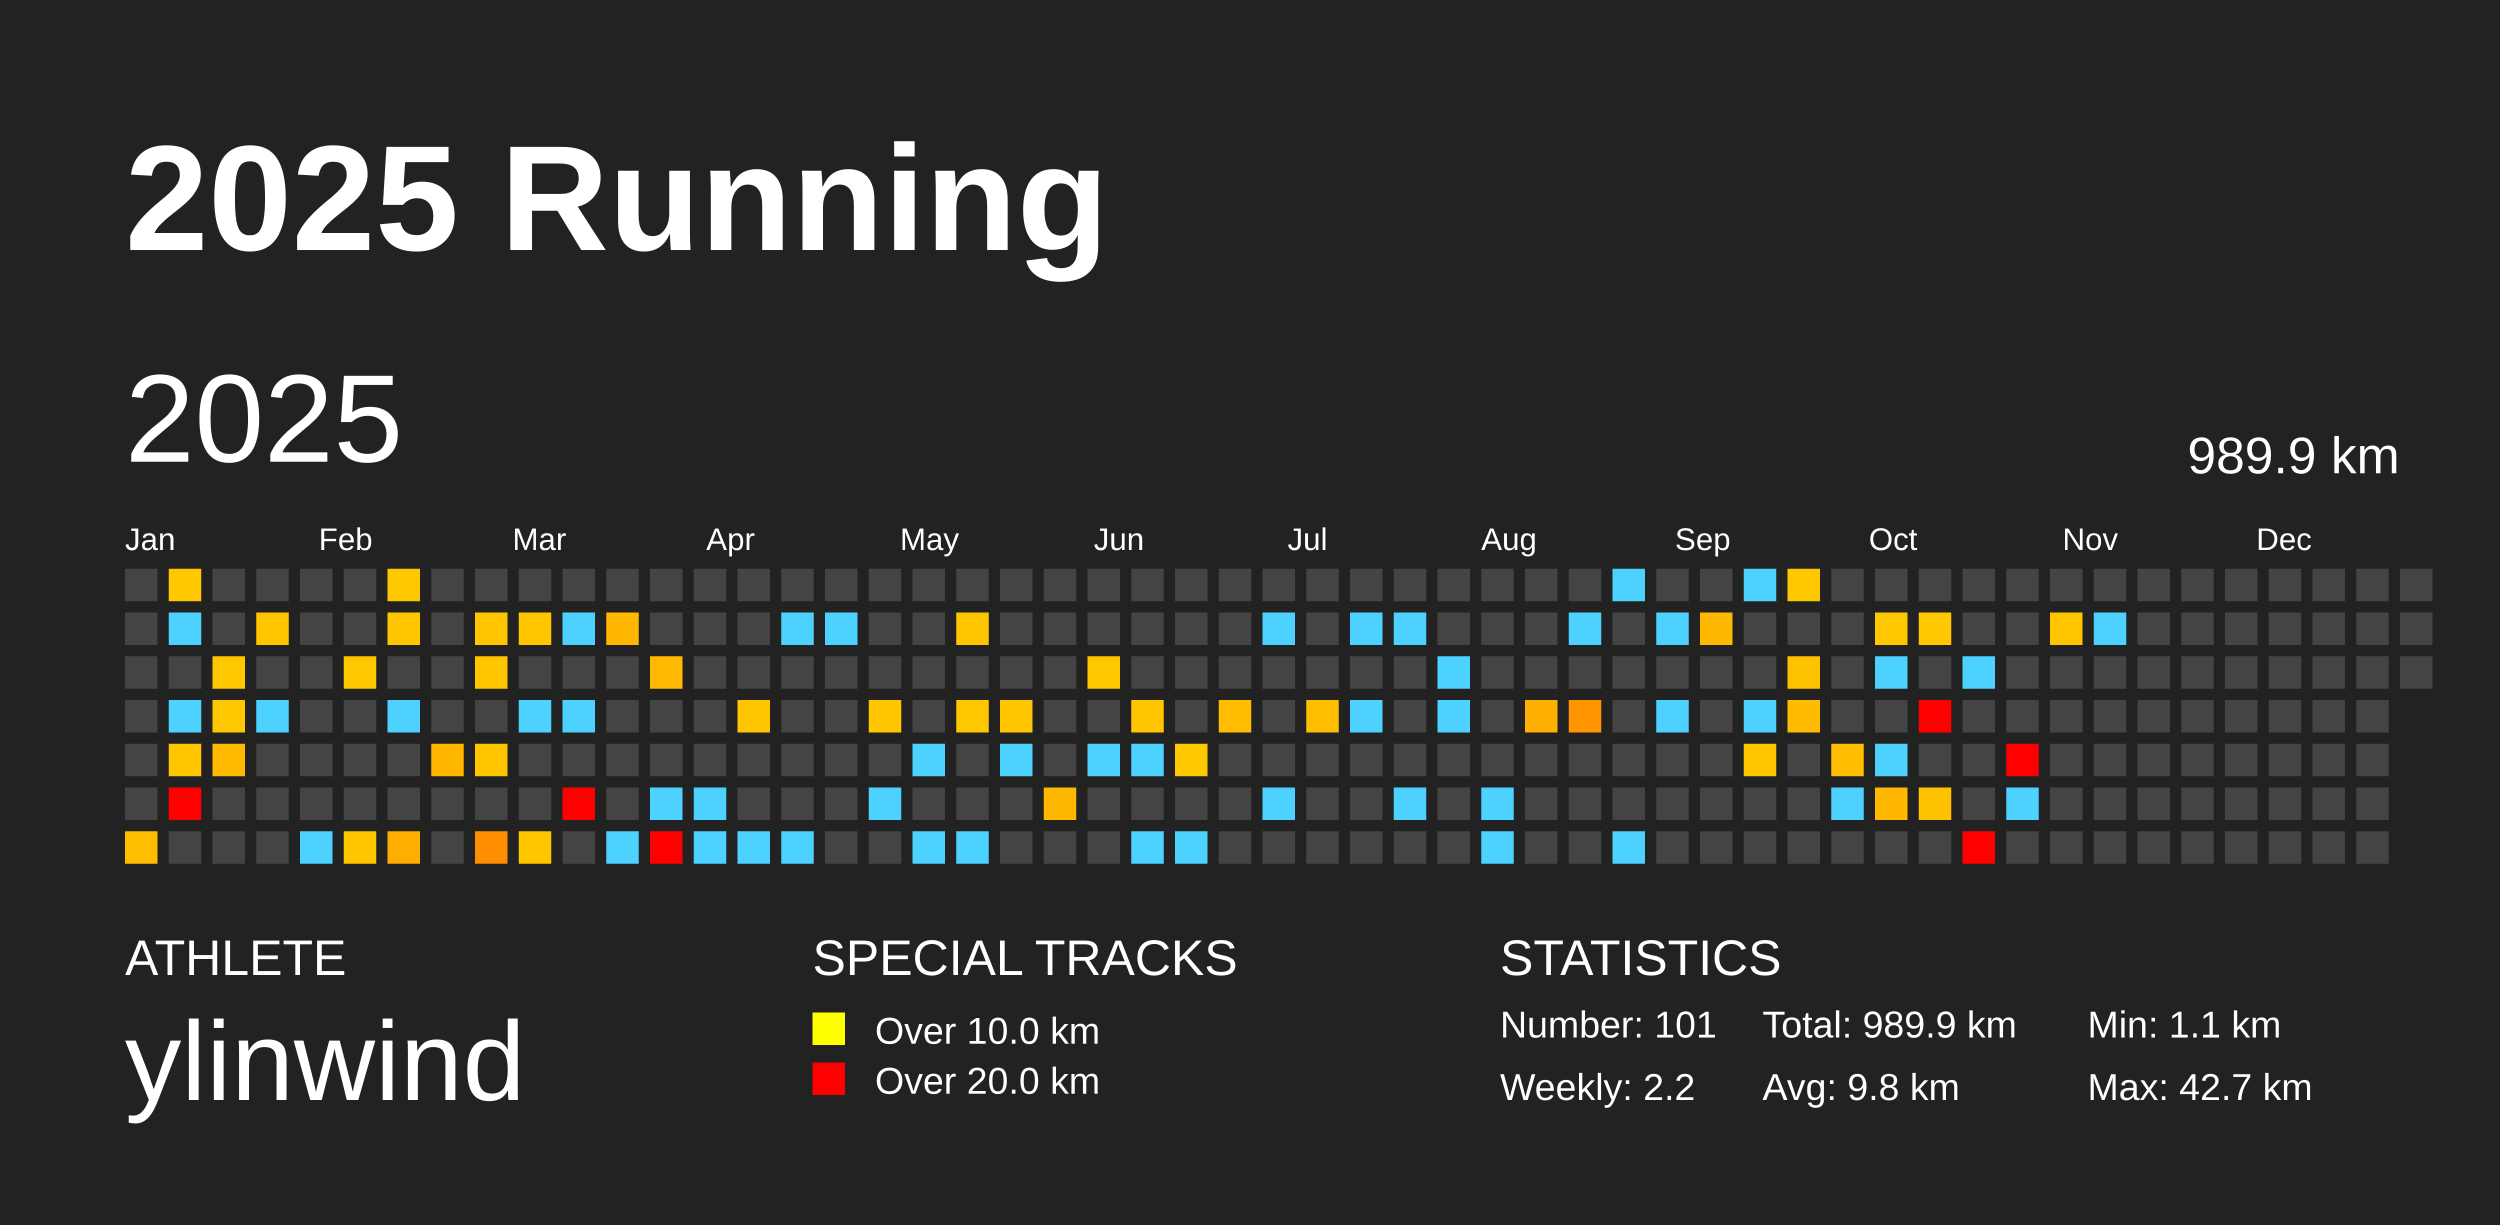
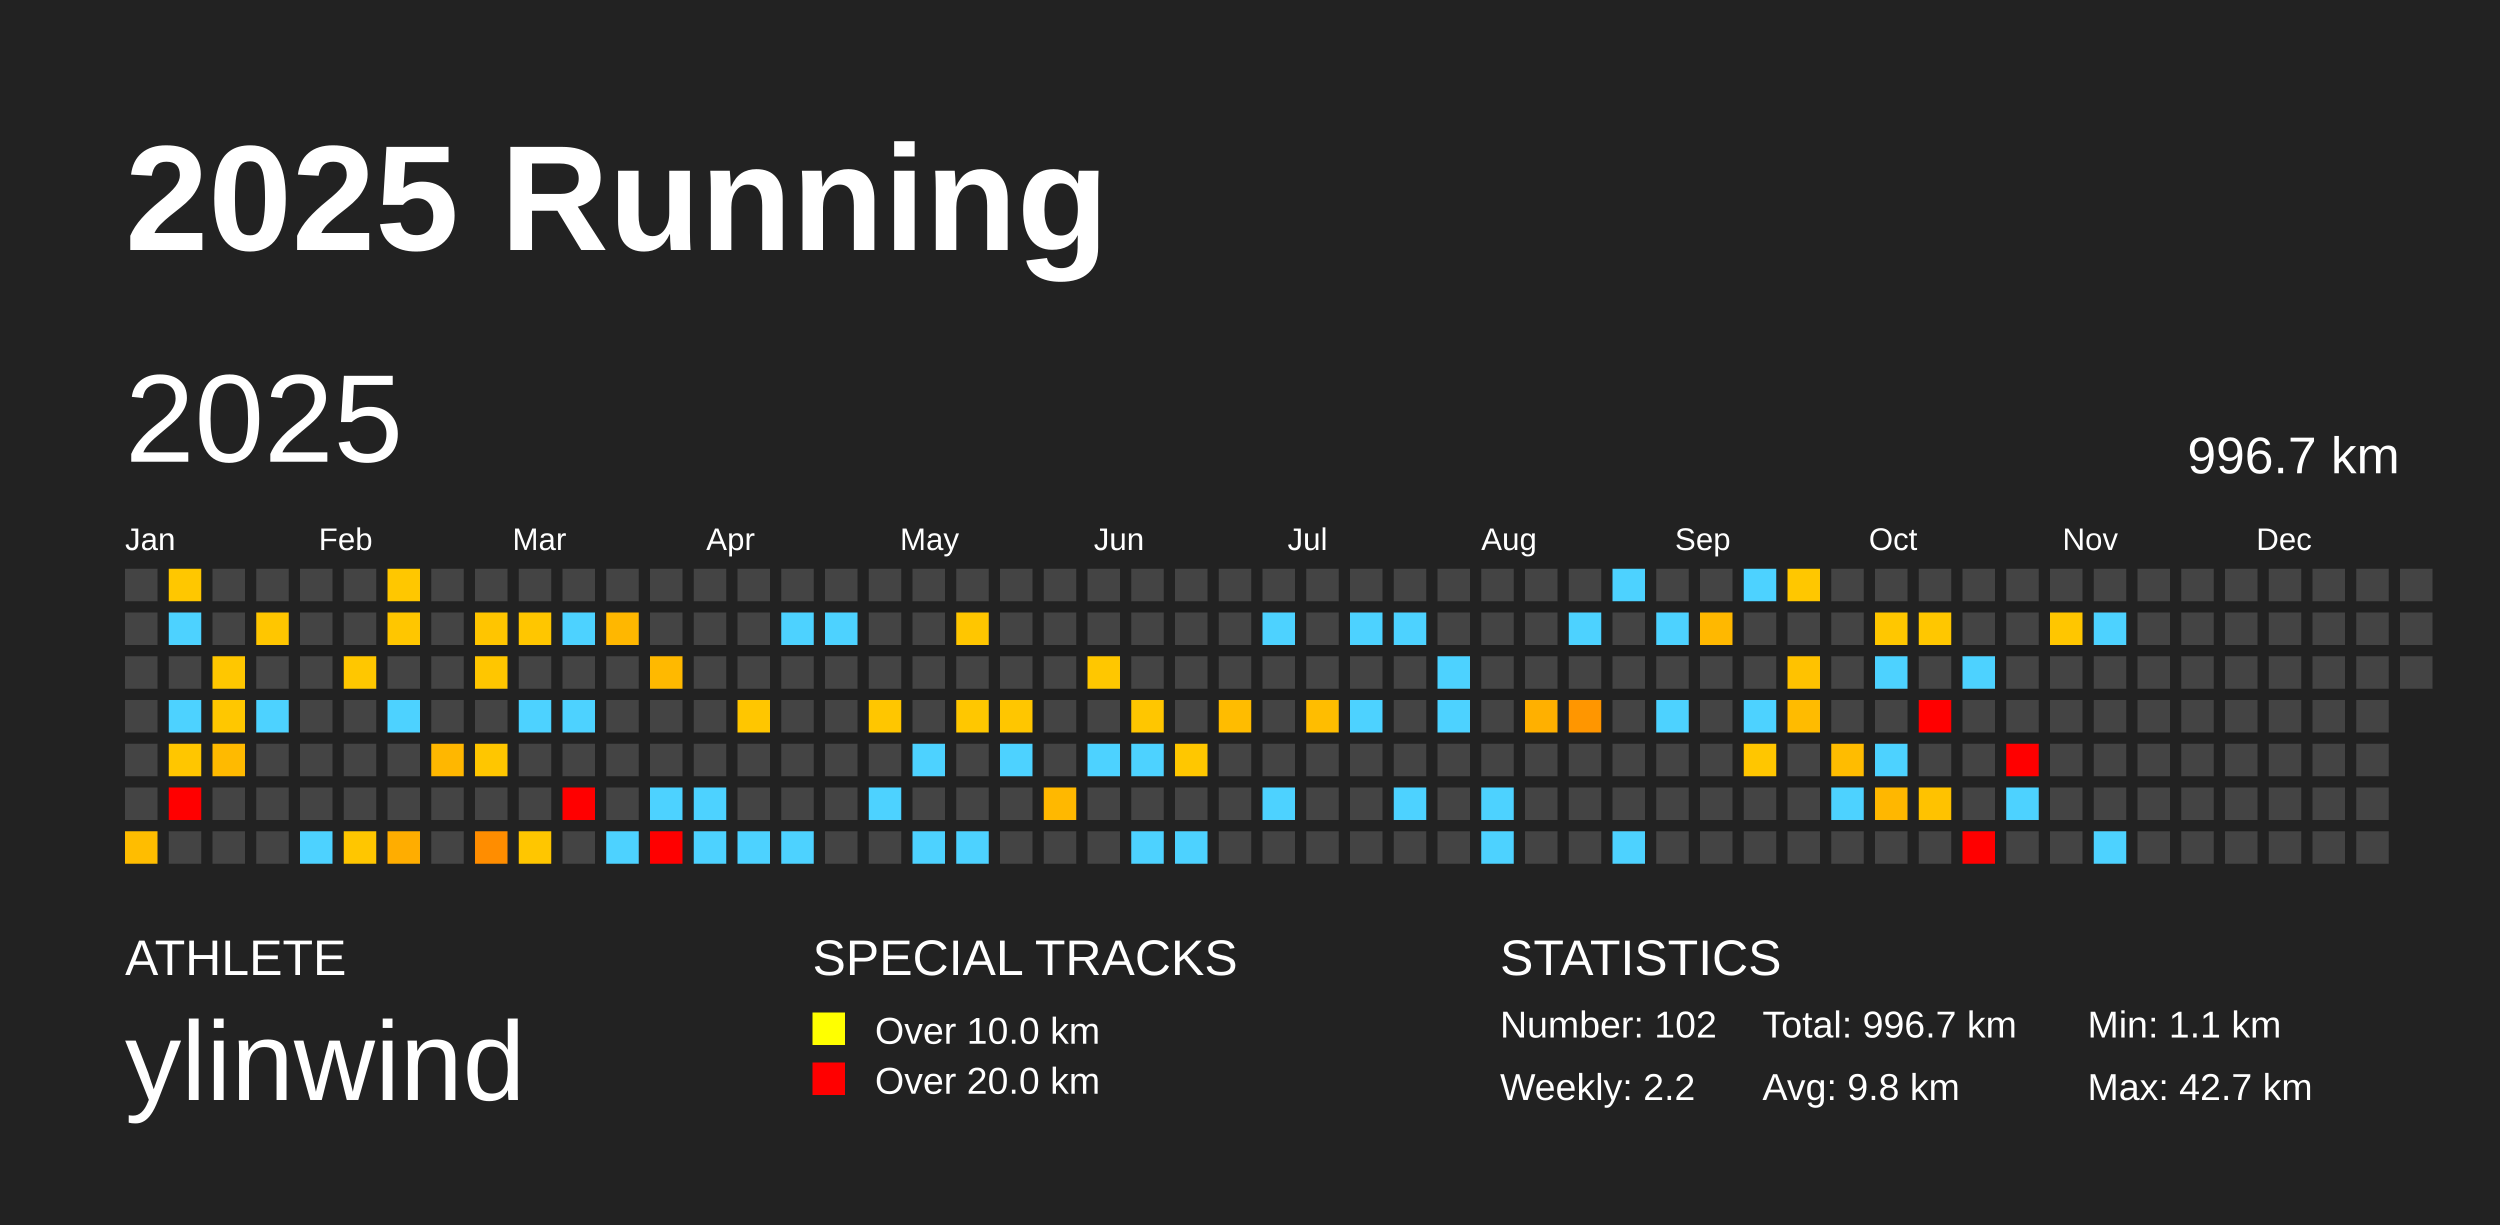
<svg xmlns="http://www.w3.org/2000/svg" baseProfile="full" height="98mm" version="1.1" viewBox="0,0,200,98" width="200mm">
  <defs />
  <rect fill="#222222" height="98" width="200" x="0" y="0" />
  <text fill="#FFFFFF" style="font-size:12px; font-family:Arial; font-weight:bold;" x="10" y="20">2025 Running</text>
  <text fill="#FFFFFF" style="font-size:4px; font-family:Arial" x="10" y="78">ATHLETE</text>
  <text fill="#FFFFFF" style="font-size:9px; font-family:Arial" x="10" y="88">ylinwind</text>
  <text fill="#FFFFFF" style="font-size:4px; font-family:Arial" x="65" y="78">SPECIAL TRACKS</text>
  <rect fill="yellow" height="2.6" width="2.6" x="65" y="81" />
  <text fill="#FFFFFF" style="font-size:3px; font-family:Arial" x="70" y="83.5">Over 10.0 km</text>
  <rect fill="red" height="2.6" width="2.6" x="65" y="85" />
  <text fill="#FFFFFF" style="font-size:3px; font-family:Arial" x="70" y="87.5">Over 20.0 km</text>
  <text fill="#FFFFFF" style="font-size:4px; font-family:Arial" x="120" y="78">STATISTICS</text>
-   <text fill="#FFFFFF" style="font-size:3px; font-family:Arial" x="120" y="83">Number: 101</text>
+   <text fill="#FFFFFF" style="font-size:3px; font-family:Arial" x="120" y="83">Number: 102</text>
  <text fill="#FFFFFF" style="font-size:3px; font-family:Arial" x="120" y="88">Weekly: 2.2</text>
-   <text fill="#FFFFFF" style="font-size:3px; font-family:Arial" x="141" y="83">Total: 989.9 km</text>
+   <text fill="#FFFFFF" style="font-size:3px; font-family:Arial" x="141" y="83">Total: 996.7 km</text>
  <text fill="#FFFFFF" style="font-size:3px; font-family:Arial" x="141" y="88">Avg: 9.8 km</text>
  <text fill="#FFFFFF" style="font-size:3px; font-family:Arial" x="167" y="83">Min: 1.1 km</text>
  <text fill="#FFFFFF" style="font-size:3px; font-family:Arial" x="167" y="88">Max: 42.7 km</text>
  <text dominant-baseline="hanging" fill="#FFFFFF" style="font-size:10.0px; font-family:Arial;" x="10" y="30">2025</text>
-   <text dominant-baseline="hanging" fill="#FFFFFF" style="font-size:4.125px; font-family:Arial;" x="175" y="35">989.9 km</text>
+   <text dominant-baseline="hanging" fill="#FFFFFF" style="font-size:4.125px; font-family:Arial;" x="175" y="35">996.7 km</text>
  <text fill="#FFFFFF" style="font-size:2.5px; font-family:Arial" x="10.0" y="44">Jan</text>
  <text fill="#FFFFFF" style="font-size:2.5px; font-family:Arial" x="25.5" y="44">Feb</text>
  <text fill="#FFFFFF" style="font-size:2.5px; font-family:Arial" x="41.0" y="44">Mar</text>
  <text fill="#FFFFFF" style="font-size:2.5px; font-family:Arial" x="56.5" y="44">Apr</text>
  <text fill="#FFFFFF" style="font-size:2.5px; font-family:Arial" x="72.0" y="44">May</text>
  <text fill="#FFFFFF" style="font-size:2.5px; font-family:Arial" x="87.5" y="44">Jun</text>
  <text fill="#FFFFFF" style="font-size:2.5px; font-family:Arial" x="103.0" y="44">Jul</text>
  <text fill="#FFFFFF" style="font-size:2.5px; font-family:Arial" x="118.5" y="44">Aug</text>
  <text fill="#FFFFFF" style="font-size:2.5px; font-family:Arial" x="134.0" y="44">Sep</text>
  <text fill="#FFFFFF" style="font-size:2.5px; font-family:Arial" x="149.5" y="44">Oct</text>
  <text fill="#FFFFFF" style="font-size:2.5px; font-family:Arial" x="165.0" y="44">Nov</text>
  <text fill="#FFFFFF" style="font-size:2.5px; font-family:Arial" x="180.5" y="44">Dec</text>
  <rect fill="#444444" height="2.6" width="2.6" x="10.0" y="45.5" />
  <rect fill="#444444" height="2.6" width="2.6" x="10.0" y="49.0" />
  <rect fill="#444444" height="2.6" width="2.6" x="10.0" y="52.5" />
  <rect fill="#444444" height="2.6" width="2.6" x="10.0" y="56.0" />
  <rect fill="#444444" height="2.6" width="2.6" x="10.0" y="59.5" />
  <rect fill="#444444" height="2.6" width="2.6" x="10.0" y="63.0" />
  <rect fill="#ffbd00" height="2.6" width="2.6" x="10.0" y="66.5" />
  <rect fill="#ffc700" height="2.6" width="2.6" x="13.5" y="45.5" />
  <rect fill="#4dd2ff" height="2.6" width="2.6" x="13.5" y="49.0" />
  <rect fill="#444444" height="2.6" width="2.6" x="13.5" y="52.5" />
  <rect fill="#4dd2ff" height="2.6" width="2.6" x="13.5" y="56.0" />
  <rect fill="#ffc600" height="2.6" width="2.6" x="13.5" y="59.5" />
  <rect fill="red" height="2.6" width="2.6" x="13.5" y="63.0" />
  <rect fill="#444444" height="2.6" width="2.6" x="13.5" y="66.5" />
  <rect fill="#444444" height="2.6" width="2.6" x="17.0" y="45.5" />
  <rect fill="#444444" height="2.6" width="2.6" x="17.0" y="49.0" />
  <rect fill="#ffc700" height="2.6" width="2.6" x="17.0" y="52.5" />
  <rect fill="#ffc700" height="2.6" width="2.6" x="17.0" y="56.0" />
  <rect fill="#ffba00" height="2.6" width="2.6" x="17.0" y="59.5" />
  <rect fill="#444444" height="2.6" width="2.6" x="17.0" y="63.0" />
  <rect fill="#444444" height="2.6" width="2.6" x="17.0" y="66.5" />
  <rect fill="#444444" height="2.6" width="2.6" x="20.5" y="45.5" />
  <rect fill="#ffc600" height="2.6" width="2.6" x="20.5" y="49.0" />
  <rect fill="#444444" height="2.6" width="2.6" x="20.5" y="52.5" />
  <rect fill="#4dd2ff" height="2.6" width="2.6" x="20.5" y="56.0" />
  <rect fill="#444444" height="2.6" width="2.6" x="20.5" y="59.5" />
  <rect fill="#444444" height="2.6" width="2.6" x="20.5" y="63.0" />
  <rect fill="#444444" height="2.6" width="2.6" x="20.5" y="66.5" />
  <rect fill="#444444" height="2.6" width="2.6" x="24.0" y="45.5" />
  <rect fill="#444444" height="2.6" width="2.6" x="24.0" y="49.0" />
  <rect fill="#444444" height="2.6" width="2.6" x="24.0" y="52.5" />
  <rect fill="#444444" height="2.6" width="2.6" x="24.0" y="56.0" />
  <rect fill="#444444" height="2.6" width="2.6" x="24.0" y="59.5" />
  <rect fill="#444444" height="2.6" width="2.6" x="24.0" y="63.0" />
  <rect fill="#4dd2ff" height="2.6" width="2.6" x="24.0" y="66.5" />
  <rect fill="#444444" height="2.6" width="2.6" x="27.5" y="45.5" />
  <rect fill="#444444" height="2.6" width="2.6" x="27.5" y="49.0" />
  <rect fill="#ffc700" height="2.6" width="2.6" x="27.5" y="52.5" />
  <rect fill="#444444" height="2.6" width="2.6" x="27.5" y="56.0" />
  <rect fill="#444444" height="2.6" width="2.6" x="27.5" y="59.5" />
  <rect fill="#444444" height="2.6" width="2.6" x="27.5" y="63.0" />
  <rect fill="#ffc600" height="2.6" width="2.6" x="27.5" y="66.5" />
  <rect fill="#ffc700" height="2.6" width="2.6" x="31.0" y="45.5" />
  <rect fill="#ffc600" height="2.6" width="2.6" x="31.0" y="49.0" />
  <rect fill="#444444" height="2.6" width="2.6" x="31.0" y="52.5" />
  <rect fill="#4dd2ff" height="2.6" width="2.6" x="31.0" y="56.0" />
  <rect fill="#444444" height="2.6" width="2.6" x="31.0" y="59.5" />
  <rect fill="#444444" height="2.6" width="2.6" x="31.0" y="63.0" />
  <rect fill="#ffad00" height="2.6" width="2.6" x="31.0" y="66.5" />
  <rect fill="#444444" height="2.6" width="2.6" x="34.5" y="45.5" />
  <rect fill="#444444" height="2.6" width="2.6" x="34.5" y="49.0" />
  <rect fill="#444444" height="2.6" width="2.6" x="34.5" y="52.5" />
  <rect fill="#444444" height="2.6" width="2.6" x="34.5" y="56.0" />
  <rect fill="#ffb700" height="2.6" width="2.6" x="34.5" y="59.5" />
  <rect fill="#444444" height="2.6" width="2.6" x="34.5" y="63.0" />
  <rect fill="#444444" height="2.6" width="2.6" x="34.5" y="66.5" />
  <rect fill="#444444" height="2.6" width="2.6" x="38.0" y="45.5" />
  <rect fill="#ffc500" height="2.6" width="2.6" x="38.0" y="49.0" />
  <rect fill="#ffc600" height="2.6" width="2.6" x="38.0" y="52.5" />
  <rect fill="#444444" height="2.6" width="2.6" x="38.0" y="56.0" />
  <rect fill="#ffc600" height="2.6" width="2.6" x="38.0" y="59.5" />
  <rect fill="#444444" height="2.6" width="2.6" x="38.0" y="63.0" />
  <rect fill="#ff8d00" height="2.6" width="2.6" x="38.0" y="66.5" />
  <rect fill="#444444" height="2.6" width="2.6" x="41.5" y="45.5" />
  <rect fill="#ffc600" height="2.6" width="2.6" x="41.5" y="49.0" />
  <rect fill="#444444" height="2.6" width="2.6" x="41.5" y="52.5" />
  <rect fill="#4dd2ff" height="2.6" width="2.6" x="41.5" y="56.0" />
  <rect fill="#444444" height="2.6" width="2.6" x="41.5" y="59.5" />
  <rect fill="#444444" height="2.6" width="2.6" x="41.5" y="63.0" />
  <rect fill="#ffc600" height="2.6" width="2.6" x="41.5" y="66.5" />
  <rect fill="#444444" height="2.6" width="2.6" x="45.0" y="45.5" />
  <rect fill="#4dd2ff" height="2.6" width="2.6" x="45.0" y="49.0" />
  <rect fill="#444444" height="2.6" width="2.6" x="45.0" y="52.5" />
  <rect fill="#4dd2ff" height="2.6" width="2.6" x="45.0" y="56.0" />
  <rect fill="#444444" height="2.6" width="2.6" x="45.0" y="59.5" />
  <rect fill="red" height="2.6" width="2.6" x="45.0" y="63.0" />
  <rect fill="#444444" height="2.6" width="2.6" x="45.0" y="66.5" />
  <rect fill="#444444" height="2.6" width="2.6" x="48.5" y="45.5" />
  <rect fill="#ffb700" height="2.6" width="2.6" x="48.5" y="49.0" />
  <rect fill="#444444" height="2.6" width="2.6" x="48.5" y="52.5" />
  <rect fill="#444444" height="2.6" width="2.6" x="48.5" y="56.0" />
  <rect fill="#444444" height="2.6" width="2.6" x="48.5" y="59.5" />
  <rect fill="#444444" height="2.6" width="2.6" x="48.5" y="63.0" />
  <rect fill="#4dd2ff" height="2.6" width="2.6" x="48.5" y="66.5" />
  <rect fill="#444444" height="2.6" width="2.6" x="52.0" y="45.5" />
  <rect fill="#444444" height="2.6" width="2.6" x="52.0" y="49.0" />
  <rect fill="#ffb900" height="2.6" width="2.6" x="52.0" y="52.5" />
  <rect fill="#444444" height="2.6" width="2.6" x="52.0" y="56.0" />
  <rect fill="#444444" height="2.6" width="2.6" x="52.0" y="59.5" />
  <rect fill="#4dd2ff" height="2.6" width="2.6" x="52.0" y="63.0" />
  <rect fill="red" height="2.6" width="2.6" x="52.0" y="66.5" />
  <rect fill="#444444" height="2.6" width="2.6" x="55.5" y="45.5" />
  <rect fill="#444444" height="2.6" width="2.6" x="55.5" y="49.0" />
  <rect fill="#444444" height="2.6" width="2.6" x="55.5" y="52.5" />
  <rect fill="#444444" height="2.6" width="2.6" x="55.5" y="56.0" />
  <rect fill="#444444" height="2.6" width="2.6" x="55.5" y="59.5" />
  <rect fill="#4dd2ff" height="2.6" width="2.6" x="55.5" y="63.0" />
  <rect fill="#4dd2ff" height="2.6" width="2.6" x="55.5" y="66.5" />
  <rect fill="#444444" height="2.6" width="2.6" x="59.0" y="45.5" />
  <rect fill="#444444" height="2.6" width="2.6" x="59.0" y="49.0" />
  <rect fill="#444444" height="2.6" width="2.6" x="59.0" y="52.5" />
  <rect fill="#ffc600" height="2.6" width="2.6" x="59.0" y="56.0" />
  <rect fill="#444444" height="2.6" width="2.6" x="59.0" y="59.5" />
  <rect fill="#444444" height="2.6" width="2.6" x="59.0" y="63.0" />
  <rect fill="#4dd2ff" height="2.6" width="2.6" x="59.0" y="66.5" />
  <rect fill="#444444" height="2.6" width="2.6" x="62.5" y="45.5" />
  <rect fill="#4dd2ff" height="2.6" width="2.6" x="62.5" y="49.0" />
  <rect fill="#444444" height="2.6" width="2.6" x="62.5" y="52.5" />
  <rect fill="#444444" height="2.6" width="2.6" x="62.5" y="56.0" />
  <rect fill="#444444" height="2.6" width="2.6" x="62.5" y="59.5" />
  <rect fill="#444444" height="2.6" width="2.6" x="62.5" y="63.0" />
  <rect fill="#4dd2ff" height="2.6" width="2.6" x="62.5" y="66.5" />
  <rect fill="#444444" height="2.6" width="2.6" x="66.0" y="45.5" />
  <rect fill="#4dd2ff" height="2.6" width="2.6" x="66.0" y="49.0" />
  <rect fill="#444444" height="2.6" width="2.6" x="66.0" y="52.5" />
  <rect fill="#444444" height="2.6" width="2.6" x="66.0" y="56.0" />
  <rect fill="#444444" height="2.6" width="2.6" x="66.0" y="59.5" />
  <rect fill="#444444" height="2.6" width="2.6" x="66.0" y="63.0" />
  <rect fill="#444444" height="2.6" width="2.6" x="66.0" y="66.5" />
  <rect fill="#444444" height="2.6" width="2.6" x="69.5" y="45.5" />
  <rect fill="#444444" height="2.6" width="2.6" x="69.5" y="49.0" />
  <rect fill="#444444" height="2.6" width="2.6" x="69.5" y="52.5" />
  <rect fill="#ffc600" height="2.6" width="2.6" x="69.5" y="56.0" />
  <rect fill="#444444" height="2.6" width="2.6" x="69.5" y="59.5" />
  <rect fill="#4dd2ff" height="2.6" width="2.6" x="69.5" y="63.0" />
  <rect fill="#444444" height="2.6" width="2.6" x="69.5" y="66.5" />
  <rect fill="#444444" height="2.6" width="2.6" x="73.0" y="45.5" />
  <rect fill="#444444" height="2.6" width="2.6" x="73.0" y="49.0" />
  <rect fill="#444444" height="2.6" width="2.6" x="73.0" y="52.5" />
  <rect fill="#444444" height="2.6" width="2.6" x="73.0" y="56.0" />
  <rect fill="#4dd2ff" height="2.6" width="2.6" x="73.0" y="59.5" />
  <rect fill="#444444" height="2.6" width="2.6" x="73.0" y="63.0" />
  <rect fill="#4dd2ff" height="2.6" width="2.6" x="73.0" y="66.5" />
  <rect fill="#444444" height="2.6" width="2.6" x="76.5" y="45.5" />
  <rect fill="#ffc600" height="2.6" width="2.6" x="76.5" y="49.0" />
  <rect fill="#444444" height="2.6" width="2.6" x="76.5" y="52.5" />
  <rect fill="#ffc700" height="2.6" width="2.6" x="76.5" y="56.0" />
  <rect fill="#444444" height="2.6" width="2.6" x="76.5" y="59.5" />
  <rect fill="#444444" height="2.6" width="2.6" x="76.5" y="63.0" />
  <rect fill="#4dd2ff" height="2.6" width="2.6" x="76.5" y="66.5" />
  <rect fill="#444444" height="2.6" width="2.6" x="80.0" y="45.5" />
  <rect fill="#444444" height="2.6" width="2.6" x="80.0" y="49.0" />
  <rect fill="#444444" height="2.6" width="2.6" x="80.0" y="52.5" />
  <rect fill="#ffc600" height="2.6" width="2.6" x="80.0" y="56.0" />
  <rect fill="#4dd2ff" height="2.6" width="2.6" x="80.0" y="59.5" />
  <rect fill="#444444" height="2.6" width="2.6" x="80.0" y="63.0" />
  <rect fill="#444444" height="2.6" width="2.6" x="80.0" y="66.5" />
  <rect fill="#444444" height="2.6" width="2.6" x="83.5" y="45.5" />
  <rect fill="#444444" height="2.6" width="2.6" x="83.5" y="49.0" />
  <rect fill="#444444" height="2.6" width="2.6" x="83.5" y="52.5" />
  <rect fill="#444444" height="2.6" width="2.6" x="83.5" y="56.0" />
  <rect fill="#444444" height="2.6" width="2.6" x="83.5" y="59.5" />
  <rect fill="#ffb800" height="2.6" width="2.6" x="83.5" y="63.0" />
  <rect fill="#444444" height="2.6" width="2.6" x="83.5" y="66.5" />
  <rect fill="#444444" height="2.6" width="2.6" x="87.0" y="45.5" />
  <rect fill="#444444" height="2.6" width="2.6" x="87.0" y="49.0" />
  <rect fill="#ffc700" height="2.6" width="2.6" x="87.0" y="52.5" />
  <rect fill="#444444" height="2.6" width="2.6" x="87.0" y="56.0" />
  <rect fill="#4dd2ff" height="2.6" width="2.6" x="87.0" y="59.5" />
  <rect fill="#444444" height="2.6" width="2.6" x="87.0" y="63.0" />
  <rect fill="#444444" height="2.6" width="2.6" x="87.0" y="66.5" />
  <rect fill="#444444" height="2.6" width="2.6" x="90.5" y="45.5" />
  <rect fill="#444444" height="2.6" width="2.6" x="90.5" y="49.0" />
  <rect fill="#444444" height="2.6" width="2.6" x="90.5" y="52.5" />
  <rect fill="#ffc600" height="2.6" width="2.6" x="90.5" y="56.0" />
  <rect fill="#4dd2ff" height="2.6" width="2.6" x="90.5" y="59.5" />
  <rect fill="#444444" height="2.6" width="2.6" x="90.5" y="63.0" />
  <rect fill="#4dd2ff" height="2.6" width="2.6" x="90.5" y="66.5" />
  <rect fill="#444444" height="2.6" width="2.6" x="94.0" y="45.5" />
  <rect fill="#444444" height="2.6" width="2.6" x="94.0" y="49.0" />
  <rect fill="#444444" height="2.6" width="2.6" x="94.0" y="52.5" />
  <rect fill="#444444" height="2.6" width="2.6" x="94.0" y="56.0" />
  <rect fill="#ffc700" height="2.6" width="2.6" x="94.0" y="59.5" />
  <rect fill="#444444" height="2.6" width="2.6" x="94.0" y="63.0" />
  <rect fill="#4dd2ff" height="2.6" width="2.6" x="94.0" y="66.5" />
  <rect fill="#444444" height="2.6" width="2.6" x="97.5" y="45.5" />
  <rect fill="#444444" height="2.6" width="2.6" x="97.5" y="49.0" />
  <rect fill="#444444" height="2.6" width="2.6" x="97.5" y="52.5" />
  <rect fill="#ffbc00" height="2.6" width="2.6" x="97.5" y="56.0" />
  <rect fill="#444444" height="2.6" width="2.6" x="97.5" y="59.5" />
  <rect fill="#444444" height="2.6" width="2.6" x="97.5" y="63.0" />
  <rect fill="#444444" height="2.6" width="2.6" x="97.5" y="66.5" />
  <rect fill="#444444" height="2.6" width="2.6" x="101.0" y="45.5" />
  <rect fill="#4dd2ff" height="2.6" width="2.6" x="101.0" y="49.0" />
  <rect fill="#444444" height="2.6" width="2.6" x="101.0" y="52.5" />
  <rect fill="#444444" height="2.6" width="2.6" x="101.0" y="56.0" />
  <rect fill="#444444" height="2.6" width="2.6" x="101.0" y="59.5" />
  <rect fill="#4dd2ff" height="2.6" width="2.6" x="101.0" y="63.0" />
  <rect fill="#444444" height="2.6" width="2.6" x="101.0" y="66.5" />
  <rect fill="#444444" height="2.6" width="2.6" x="104.5" y="45.5" />
  <rect fill="#444444" height="2.6" width="2.6" x="104.5" y="49.0" />
  <rect fill="#444444" height="2.6" width="2.6" x="104.5" y="52.5" />
  <rect fill="#ffbd00" height="2.6" width="2.6" x="104.5" y="56.0" />
  <rect fill="#444444" height="2.6" width="2.6" x="104.5" y="59.5" />
  <rect fill="#444444" height="2.6" width="2.6" x="104.5" y="63.0" />
  <rect fill="#444444" height="2.6" width="2.6" x="104.5" y="66.5" />
  <rect fill="#444444" height="2.6" width="2.6" x="108.0" y="45.5" />
  <rect fill="#4dd2ff" height="2.6" width="2.6" x="108.0" y="49.0" />
  <rect fill="#444444" height="2.6" width="2.6" x="108.0" y="52.5" />
  <rect fill="#4dd2ff" height="2.6" width="2.6" x="108.0" y="56.0" />
  <rect fill="#444444" height="2.6" width="2.6" x="108.0" y="59.5" />
  <rect fill="#444444" height="2.6" width="2.6" x="108.0" y="63.0" />
  <rect fill="#444444" height="2.6" width="2.6" x="108.0" y="66.5" />
  <rect fill="#444444" height="2.6" width="2.6" x="111.5" y="45.5" />
  <rect fill="#4dd2ff" height="2.6" width="2.6" x="111.5" y="49.0" />
  <rect fill="#444444" height="2.6" width="2.6" x="111.5" y="52.5" />
  <rect fill="#444444" height="2.6" width="2.6" x="111.5" y="56.0" />
  <rect fill="#444444" height="2.6" width="2.6" x="111.5" y="59.5" />
  <rect fill="#4dd2ff" height="2.6" width="2.6" x="111.5" y="63.0" />
  <rect fill="#444444" height="2.6" width="2.6" x="111.5" y="66.5" />
  <rect fill="#444444" height="2.6" width="2.6" x="115.0" y="45.5" />
  <rect fill="#444444" height="2.6" width="2.6" x="115.0" y="49.0" />
  <rect fill="#4dd2ff" height="2.6" width="2.6" x="115.0" y="52.5" />
  <rect fill="#4dd2ff" height="2.6" width="2.6" x="115.0" y="56.0" />
  <rect fill="#444444" height="2.6" width="2.6" x="115.0" y="59.5" />
  <rect fill="#444444" height="2.6" width="2.6" x="115.0" y="63.0" />
  <rect fill="#444444" height="2.6" width="2.6" x="115.0" y="66.5" />
  <rect fill="#444444" height="2.6" width="2.6" x="118.5" y="45.5" />
  <rect fill="#444444" height="2.6" width="2.6" x="118.5" y="49.0" />
  <rect fill="#444444" height="2.6" width="2.6" x="118.5" y="52.5" />
  <rect fill="#444444" height="2.6" width="2.6" x="118.5" y="56.0" />
  <rect fill="#444444" height="2.6" width="2.6" x="118.5" y="59.5" />
  <rect fill="#4dd2ff" height="2.6" width="2.6" x="118.5" y="63.0" />
  <rect fill="#4dd2ff" height="2.6" width="2.6" x="118.5" y="66.5" />
  <rect fill="#444444" height="2.6" width="2.6" x="122.0" y="45.5" />
  <rect fill="#444444" height="2.6" width="2.6" x="122.0" y="49.0" />
  <rect fill="#444444" height="2.6" width="2.6" x="122.0" y="52.5" />
  <rect fill="#ffb000" height="2.6" width="2.6" x="122.0" y="56.0" />
  <rect fill="#444444" height="2.6" width="2.6" x="122.0" y="59.5" />
  <rect fill="#444444" height="2.6" width="2.6" x="122.0" y="63.0" />
  <rect fill="#444444" height="2.6" width="2.6" x="122.0" y="66.5" />
  <rect fill="#444444" height="2.6" width="2.6" x="125.5" y="45.5" />
  <rect fill="#4dd2ff" height="2.6" width="2.6" x="125.5" y="49.0" />
  <rect fill="#444444" height="2.6" width="2.6" x="125.5" y="52.5" />
  <rect fill="#ff9600" height="2.6" width="2.6" x="125.5" y="56.0" />
  <rect fill="#444444" height="2.6" width="2.6" x="125.5" y="59.5" />
  <rect fill="#444444" height="2.6" width="2.6" x="125.5" y="63.0" />
  <rect fill="#444444" height="2.6" width="2.6" x="125.5" y="66.5" />
  <rect fill="#4dd2ff" height="2.6" width="2.6" x="129.0" y="45.5" />
  <rect fill="#444444" height="2.6" width="2.6" x="129.0" y="49.0" />
  <rect fill="#444444" height="2.6" width="2.6" x="129.0" y="52.5" />
  <rect fill="#444444" height="2.6" width="2.6" x="129.0" y="56.0" />
  <rect fill="#444444" height="2.6" width="2.6" x="129.0" y="59.5" />
  <rect fill="#444444" height="2.6" width="2.6" x="129.0" y="63.0" />
  <rect fill="#4dd2ff" height="2.6" width="2.6" x="129.0" y="66.5" />
  <rect fill="#444444" height="2.6" width="2.6" x="132.5" y="45.5" />
  <rect fill="#4dd2ff" height="2.6" width="2.6" x="132.5" y="49.0" />
  <rect fill="#444444" height="2.6" width="2.6" x="132.5" y="52.5" />
  <rect fill="#4dd2ff" height="2.6" width="2.6" x="132.5" y="56.0" />
  <rect fill="#444444" height="2.6" width="2.6" x="132.5" y="59.5" />
  <rect fill="#444444" height="2.6" width="2.6" x="132.5" y="63.0" />
  <rect fill="#444444" height="2.6" width="2.6" x="132.5" y="66.5" />
  <rect fill="#444444" height="2.6" width="2.6" x="136.0" y="45.5" />
  <rect fill="#ffb800" height="2.6" width="2.6" x="136.0" y="49.0" />
  <rect fill="#444444" height="2.6" width="2.6" x="136.0" y="52.5" />
  <rect fill="#444444" height="2.6" width="2.6" x="136.0" y="56.0" />
  <rect fill="#444444" height="2.6" width="2.6" x="136.0" y="59.5" />
  <rect fill="#444444" height="2.6" width="2.6" x="136.0" y="63.0" />
  <rect fill="#444444" height="2.6" width="2.6" x="136.0" y="66.5" />
  <rect fill="#4dd2ff" height="2.6" width="2.6" x="139.5" y="45.5" />
  <rect fill="#444444" height="2.6" width="2.6" x="139.5" y="49.0" />
  <rect fill="#444444" height="2.6" width="2.6" x="139.5" y="52.5" />
  <rect fill="#4dd2ff" height="2.6" width="2.6" x="139.5" y="56.0" />
  <rect fill="#ffc600" height="2.6" width="2.6" x="139.5" y="59.5" />
  <rect fill="#444444" height="2.6" width="2.6" x="139.5" y="63.0" />
  <rect fill="#444444" height="2.6" width="2.6" x="139.5" y="66.5" />
  <rect fill="#ffc700" height="2.6" width="2.6" x="143.0" y="45.5" />
  <rect fill="#444444" height="2.6" width="2.6" x="143.0" y="49.0" />
  <rect fill="#ffc200" height="2.6" width="2.6" x="143.0" y="52.5" />
  <rect fill="#ffbb00" height="2.6" width="2.6" x="143.0" y="56.0" />
  <rect fill="#444444" height="2.6" width="2.6" x="143.0" y="59.5" />
  <rect fill="#444444" height="2.6" width="2.6" x="143.0" y="63.0" />
  <rect fill="#444444" height="2.6" width="2.6" x="143.0" y="66.5" />
  <rect fill="#444444" height="2.6" width="2.6" x="146.5" y="45.5" />
  <rect fill="#444444" height="2.6" width="2.6" x="146.5" y="49.0" />
  <rect fill="#444444" height="2.6" width="2.6" x="146.5" y="52.5" />
  <rect fill="#444444" height="2.6" width="2.6" x="146.5" y="56.0" />
  <rect fill="#ffbc00" height="2.6" width="2.6" x="146.5" y="59.5" />
  <rect fill="#4dd2ff" height="2.6" width="2.6" x="146.5" y="63.0" />
  <rect fill="#444444" height="2.6" width="2.6" x="146.5" y="66.5" />
  <rect fill="#444444" height="2.6" width="2.6" x="150.0" y="45.5" />
  <rect fill="#ffc700" height="2.6" width="2.6" x="150.0" y="49.0" />
  <rect fill="#4dd2ff" height="2.6" width="2.6" x="150.0" y="52.5" />
  <rect fill="#444444" height="2.6" width="2.6" x="150.0" y="56.0" />
  <rect fill="#4dd2ff" height="2.6" width="2.6" x="150.0" y="59.5" />
  <rect fill="#ffb700" height="2.6" width="2.6" x="150.0" y="63.0" />
  <rect fill="#444444" height="2.6" width="2.6" x="150.0" y="66.5" />
  <rect fill="#444444" height="2.6" width="2.6" x="153.5" y="45.5" />
  <rect fill="#ffc700" height="2.6" width="2.6" x="153.5" y="49.0" />
  <rect fill="#444444" height="2.6" width="2.6" x="153.5" y="52.5" />
  <rect fill="red" height="2.6" width="2.6" x="153.5" y="56.0" />
  <rect fill="#444444" height="2.6" width="2.6" x="153.5" y="59.5" />
  <rect fill="#ffc200" height="2.6" width="2.6" x="153.5" y="63.0" />
  <rect fill="#444444" height="2.6" width="2.6" x="153.5" y="66.5" />
  <rect fill="#444444" height="2.6" width="2.6" x="157.0" y="45.5" />
  <rect fill="#444444" height="2.6" width="2.6" x="157.0" y="49.0" />
  <rect fill="#4dd2ff" height="2.6" width="2.6" x="157.0" y="52.5" />
  <rect fill="#444444" height="2.6" width="2.6" x="157.0" y="56.0" />
  <rect fill="#444444" height="2.6" width="2.6" x="157.0" y="59.5" />
  <rect fill="#444444" height="2.6" width="2.6" x="157.0" y="63.0" />
  <rect fill="red" height="2.6" width="2.6" x="157.0" y="66.5" />
  <rect fill="#444444" height="2.6" width="2.6" x="160.5" y="45.5" />
  <rect fill="#444444" height="2.6" width="2.6" x="160.5" y="49.0" />
  <rect fill="#444444" height="2.6" width="2.6" x="160.5" y="52.5" />
  <rect fill="#444444" height="2.6" width="2.6" x="160.5" y="56.0" />
  <rect fill="red" height="2.6" width="2.6" x="160.5" y="59.5" />
  <rect fill="#4dd2ff" height="2.6" width="2.6" x="160.5" y="63.0" />
  <rect fill="#444444" height="2.6" width="2.6" x="160.5" y="66.5" />
  <rect fill="#444444" height="2.6" width="2.6" x="164.0" y="45.5" />
  <rect fill="#ffc600" height="2.6" width="2.6" x="164.0" y="49.0" />
  <rect fill="#444444" height="2.6" width="2.6" x="164.0" y="52.5" />
  <rect fill="#444444" height="2.6" width="2.6" x="164.0" y="56.0" />
  <rect fill="#444444" height="2.6" width="2.6" x="164.0" y="59.5" />
  <rect fill="#444444" height="2.6" width="2.6" x="164.0" y="63.0" />
  <rect fill="#444444" height="2.6" width="2.6" x="164.0" y="66.5" />
  <rect fill="#444444" height="2.6" width="2.6" x="167.5" y="45.5" />
  <rect fill="#4dd2ff" height="2.6" width="2.6" x="167.5" y="49.0" />
  <rect fill="#444444" height="2.6" width="2.6" x="167.5" y="52.5" />
  <rect fill="#444444" height="2.6" width="2.6" x="167.5" y="56.0" />
  <rect fill="#444444" height="2.6" width="2.6" x="167.5" y="59.5" />
  <rect fill="#444444" height="2.6" width="2.6" x="167.5" y="63.0" />
-   <rect fill="#444444" height="2.6" width="2.6" x="167.5" y="66.5" />
+   <rect fill="#4dd2ff" height="2.6" width="2.6" x="167.5" y="66.5" />
  <rect fill="#444444" height="2.6" width="2.6" x="171.0" y="45.5" />
  <rect fill="#444444" height="2.6" width="2.6" x="171.0" y="49.0" />
  <rect fill="#444444" height="2.6" width="2.6" x="171.0" y="52.5" />
  <rect fill="#444444" height="2.6" width="2.6" x="171.0" y="56.0" />
  <rect fill="#444444" height="2.6" width="2.6" x="171.0" y="59.5" />
  <rect fill="#444444" height="2.6" width="2.6" x="171.0" y="63.0" />
  <rect fill="#444444" height="2.6" width="2.6" x="171.0" y="66.5" />
  <rect fill="#444444" height="2.6" width="2.6" x="174.5" y="45.5" />
  <rect fill="#444444" height="2.6" width="2.6" x="174.5" y="49.0" />
  <rect fill="#444444" height="2.6" width="2.6" x="174.5" y="52.5" />
  <rect fill="#444444" height="2.6" width="2.6" x="174.5" y="56.0" />
  <rect fill="#444444" height="2.6" width="2.6" x="174.5" y="59.5" />
  <rect fill="#444444" height="2.6" width="2.6" x="174.5" y="63.0" />
  <rect fill="#444444" height="2.6" width="2.6" x="174.5" y="66.5" />
  <rect fill="#444444" height="2.6" width="2.6" x="178.0" y="45.5" />
  <rect fill="#444444" height="2.6" width="2.6" x="178.0" y="49.0" />
  <rect fill="#444444" height="2.6" width="2.6" x="178.0" y="52.5" />
  <rect fill="#444444" height="2.6" width="2.6" x="178.0" y="56.0" />
  <rect fill="#444444" height="2.6" width="2.6" x="178.0" y="59.5" />
  <rect fill="#444444" height="2.6" width="2.6" x="178.0" y="63.0" />
  <rect fill="#444444" height="2.6" width="2.6" x="178.0" y="66.5" />
  <rect fill="#444444" height="2.6" width="2.6" x="181.5" y="45.5" />
  <rect fill="#444444" height="2.6" width="2.6" x="181.5" y="49.0" />
  <rect fill="#444444" height="2.6" width="2.6" x="181.5" y="52.5" />
  <rect fill="#444444" height="2.6" width="2.6" x="181.5" y="56.0" />
  <rect fill="#444444" height="2.6" width="2.6" x="181.5" y="59.5" />
  <rect fill="#444444" height="2.6" width="2.6" x="181.5" y="63.0" />
  <rect fill="#444444" height="2.6" width="2.6" x="181.5" y="66.5" />
  <rect fill="#444444" height="2.6" width="2.6" x="185.0" y="45.5" />
  <rect fill="#444444" height="2.6" width="2.6" x="185.0" y="49.0" />
  <rect fill="#444444" height="2.6" width="2.6" x="185.0" y="52.5" />
  <rect fill="#444444" height="2.6" width="2.6" x="185.0" y="56.0" />
  <rect fill="#444444" height="2.6" width="2.6" x="185.0" y="59.5" />
  <rect fill="#444444" height="2.6" width="2.6" x="185.0" y="63.0" />
  <rect fill="#444444" height="2.6" width="2.6" x="185.0" y="66.5" />
  <rect fill="#444444" height="2.6" width="2.6" x="188.5" y="45.5" />
  <rect fill="#444444" height="2.6" width="2.6" x="188.5" y="49.0" />
  <rect fill="#444444" height="2.6" width="2.6" x="188.5" y="52.5" />
  <rect fill="#444444" height="2.6" width="2.6" x="188.5" y="56.0" />
  <rect fill="#444444" height="2.6" width="2.6" x="188.5" y="59.5" />
  <rect fill="#444444" height="2.6" width="2.6" x="188.5" y="63.0" />
  <rect fill="#444444" height="2.6" width="2.6" x="188.5" y="66.5" />
  <rect fill="#444444" height="2.6" width="2.6" x="192.0" y="45.5" />
  <rect fill="#444444" height="2.6" width="2.6" x="192.0" y="49.0" />
  <rect fill="#444444" height="2.6" width="2.6" x="192.0" y="52.5" />
</svg>
